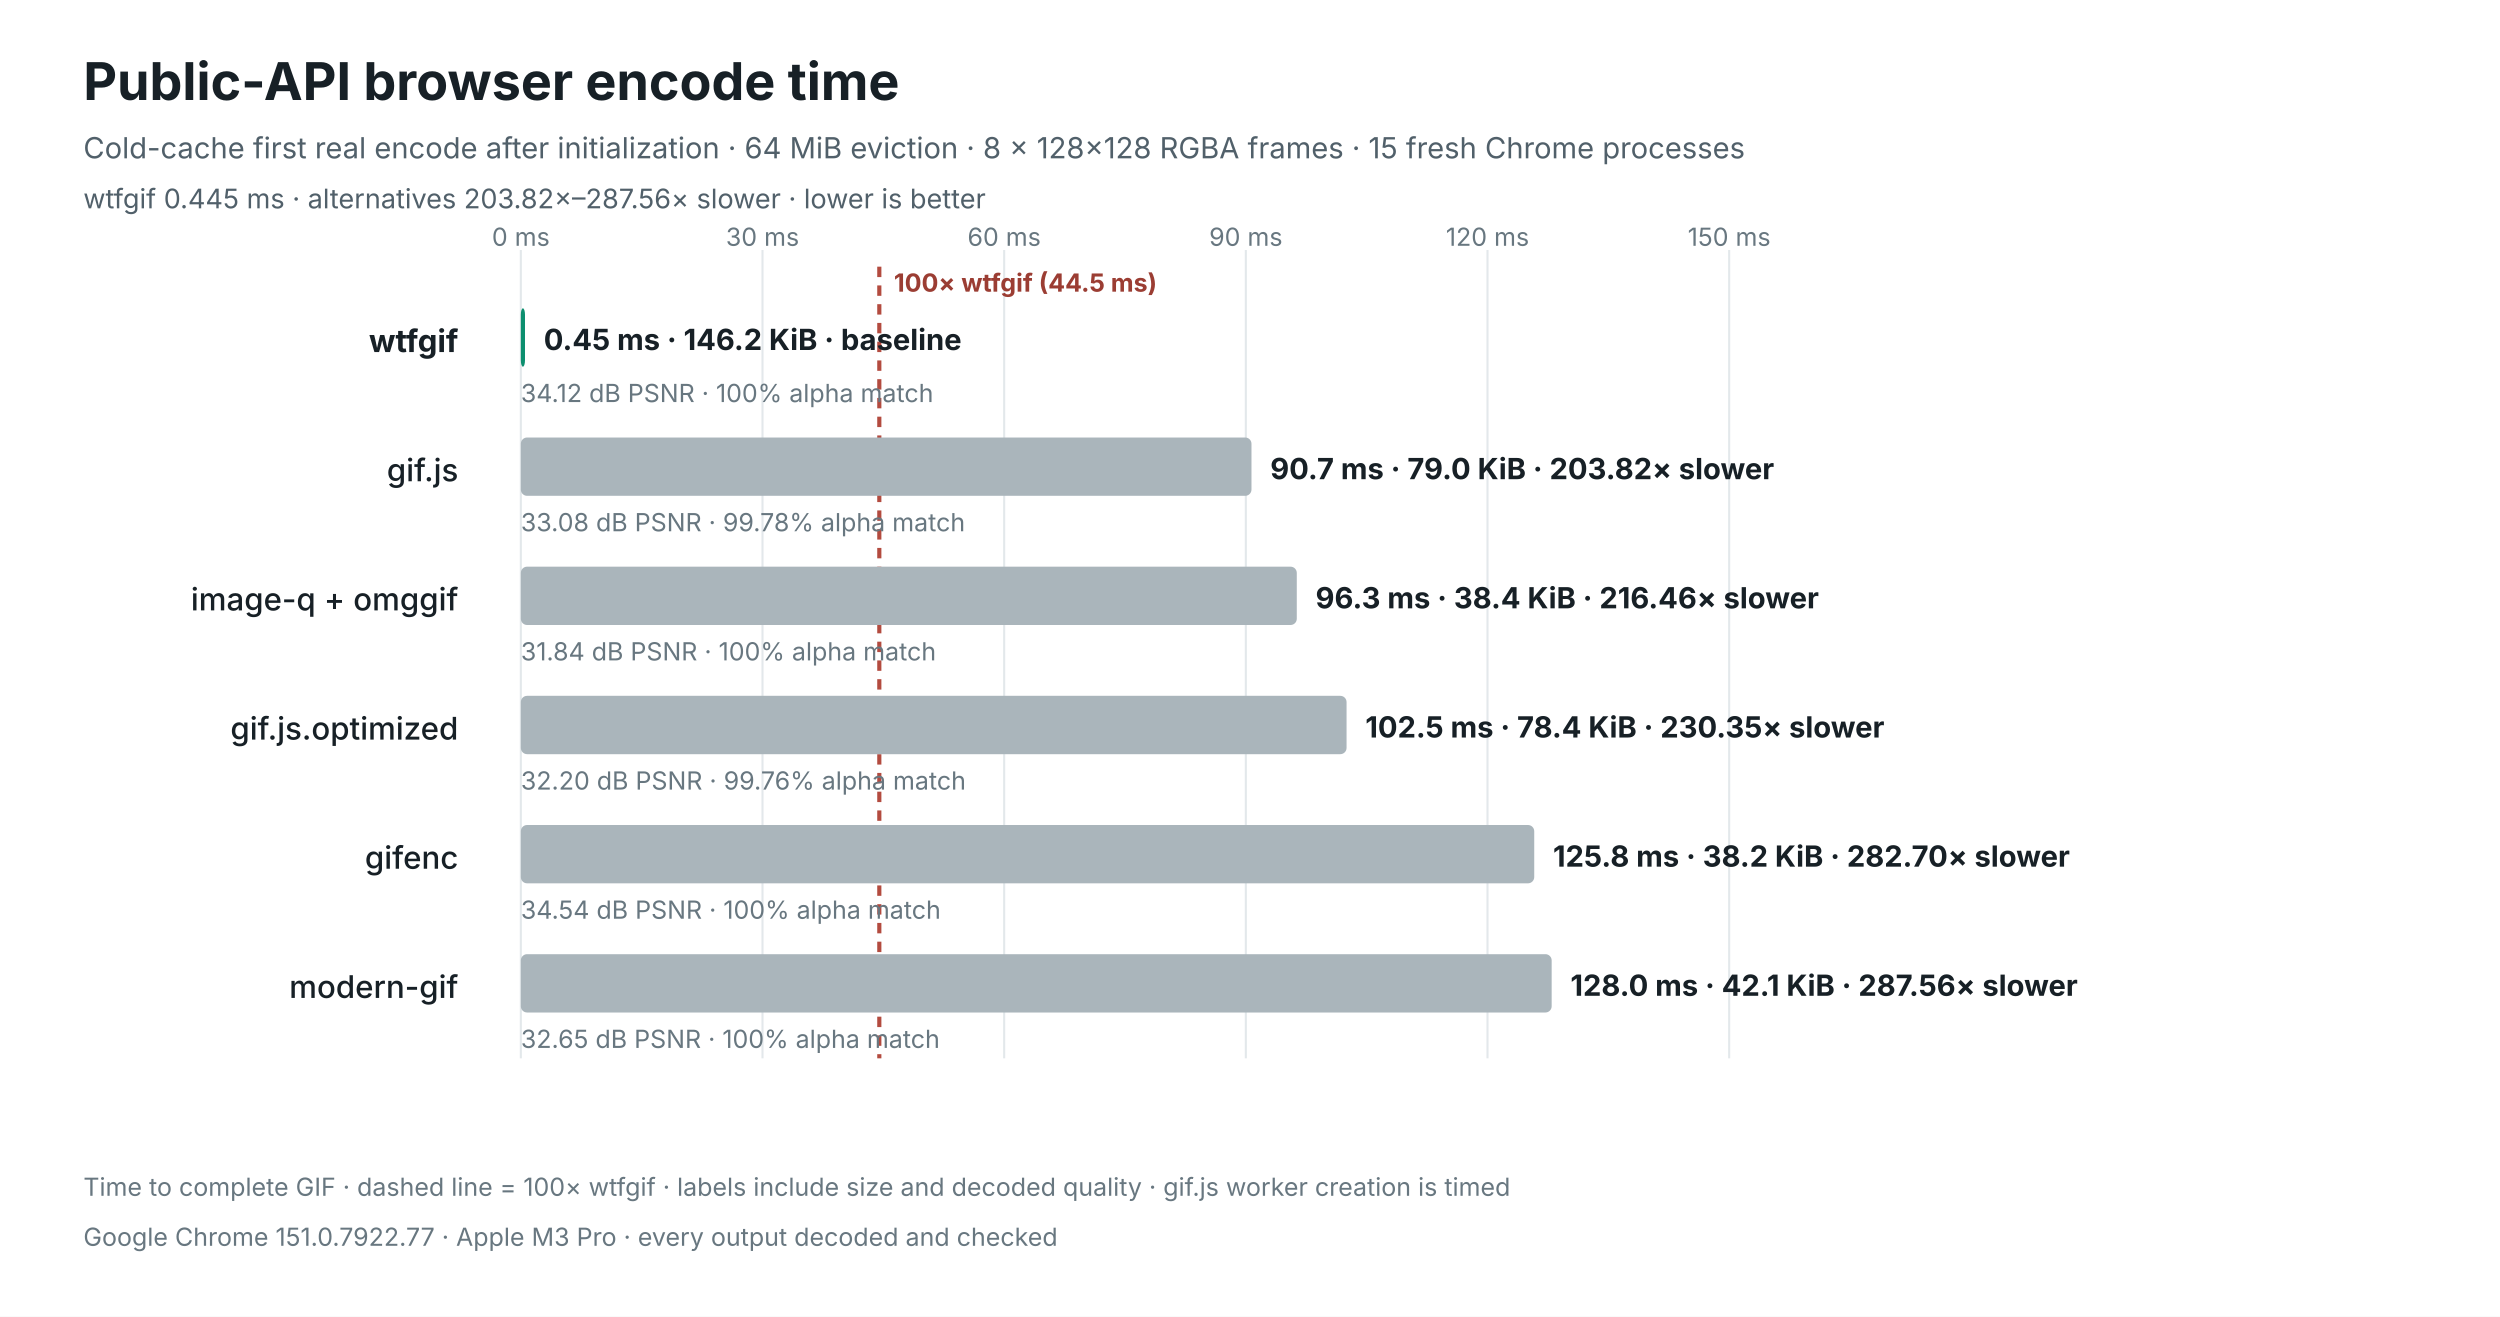
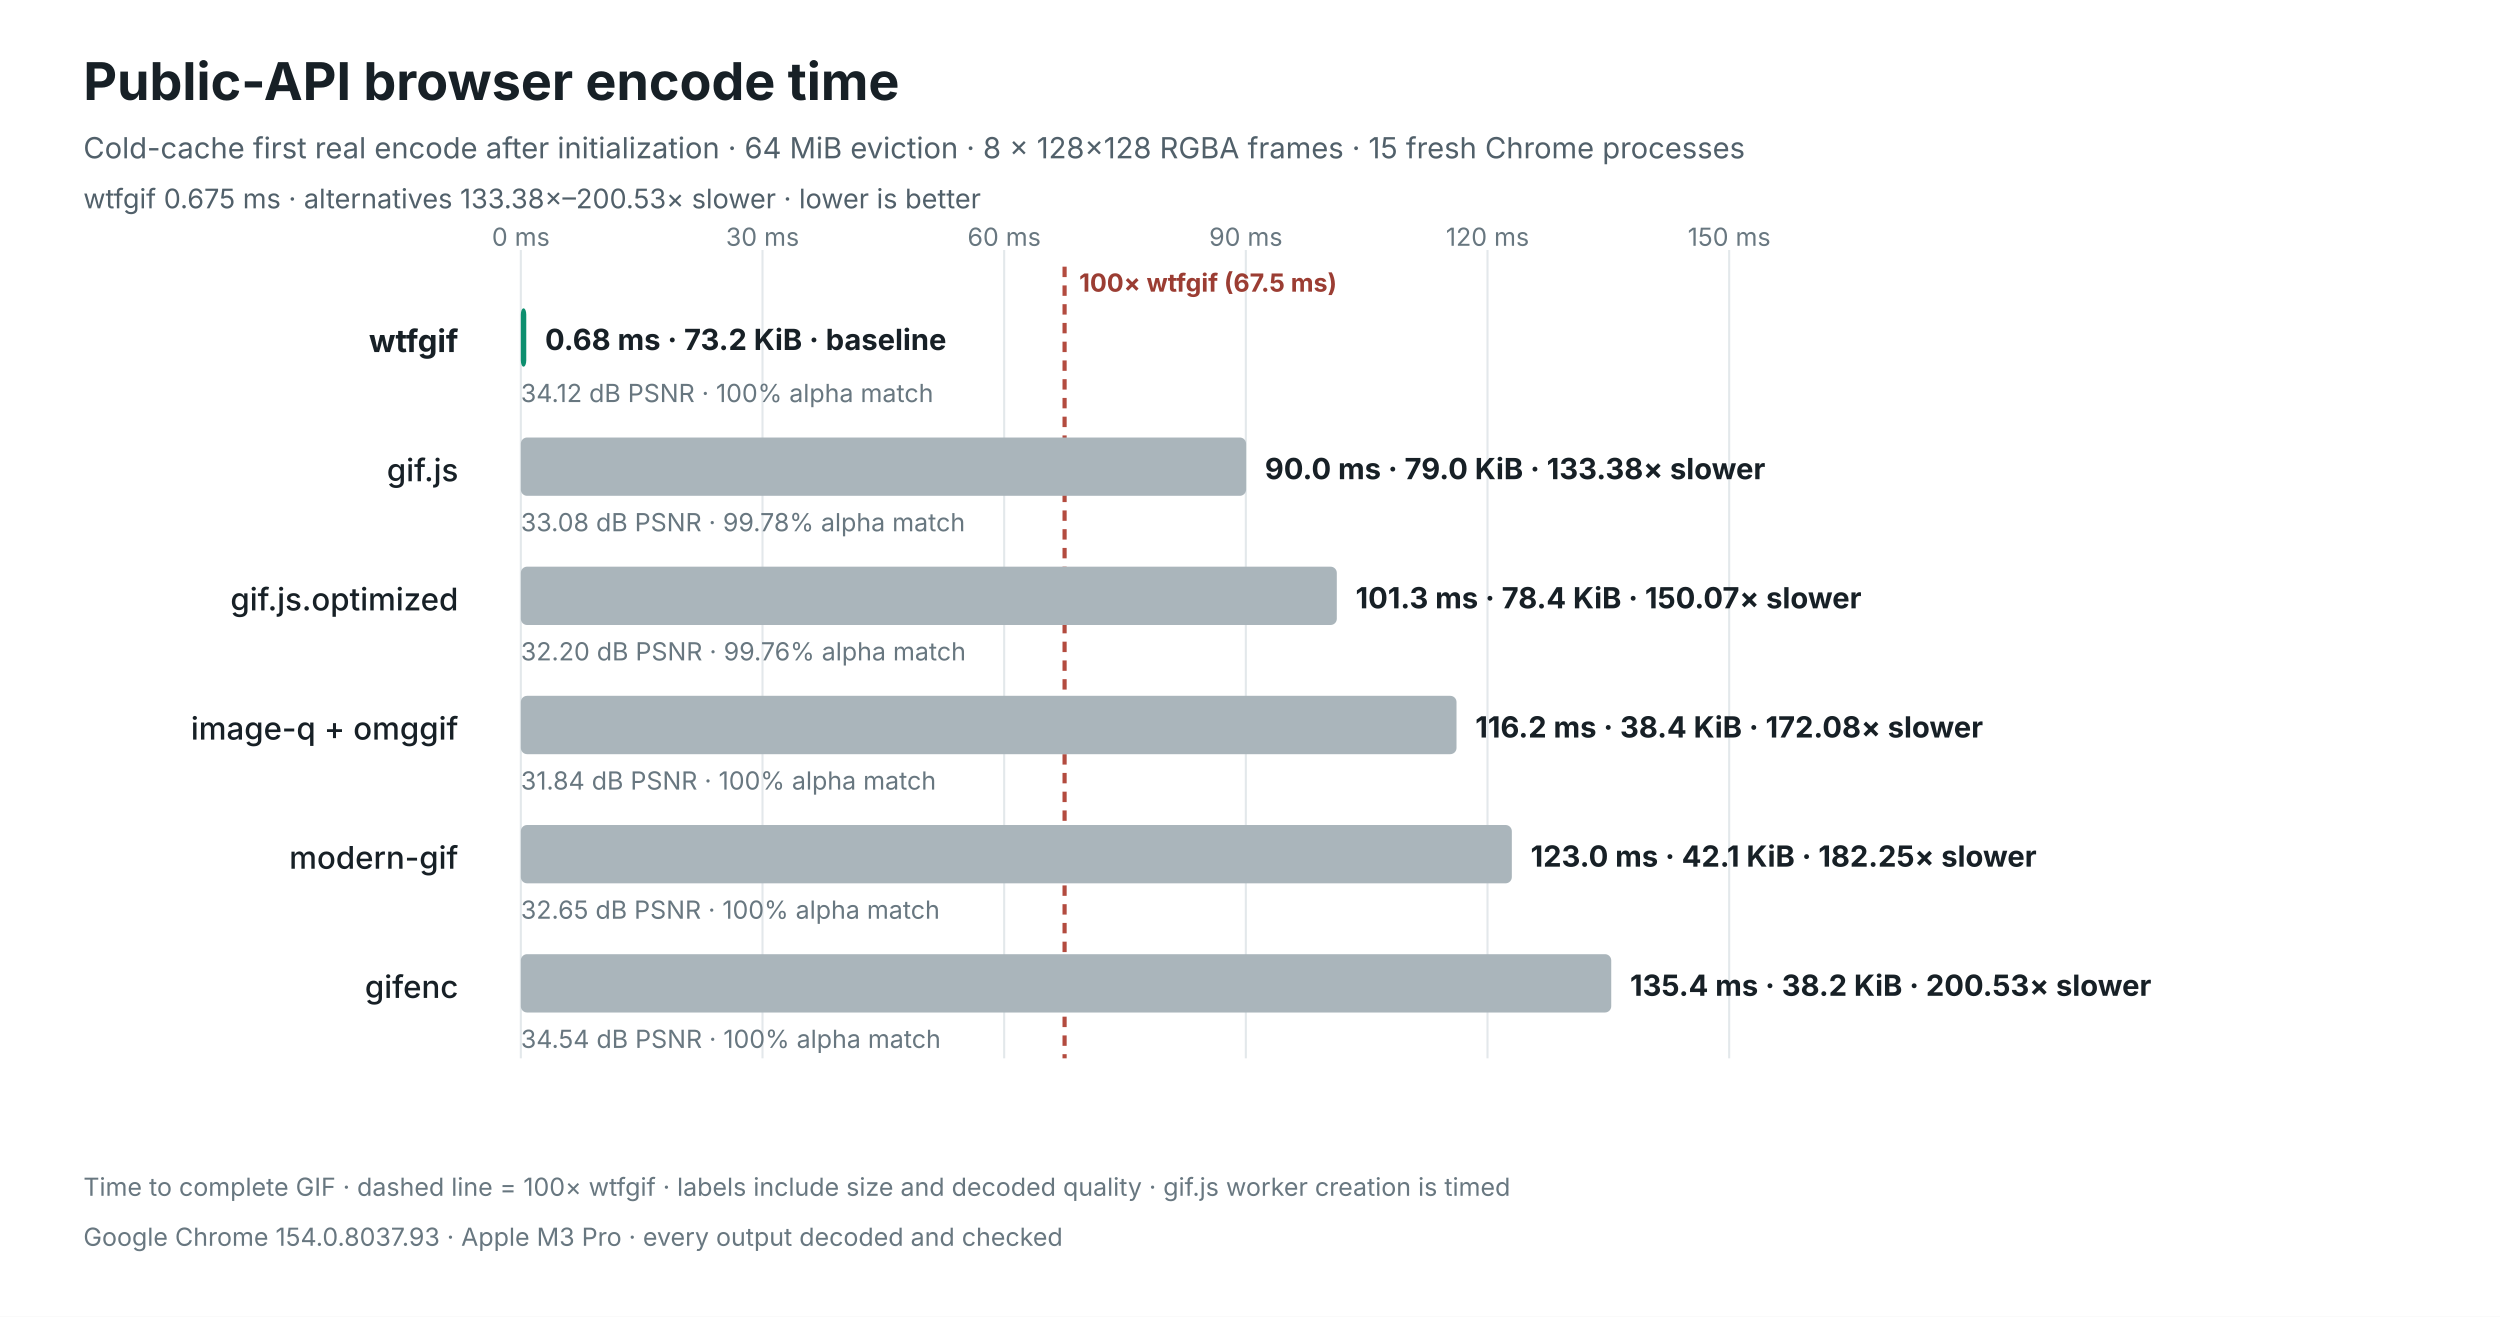
<svg xmlns="http://www.w3.org/2000/svg" width="1200" height="632" viewBox="0 0 1200 632" role="img" aria-labelledby="title desc">
  <rect width="100%" height="100%" fill="#ffffff" />
  <g font-family="ui-sans-serif, -apple-system, BlinkMacSystemFont, Segoe UI, sans-serif" fill="#172026">
    <text x="40" y="48" font-size="25" font-weight="700">Public-API browser encode time</text>
    <text x="40" y="76" font-size="14" fill="#51606a">Cold-cache first real encode after initialization · 64 MiB eviction · 8 × 128×128 RGBA frames · 15 fresh Chrome processes</text>
-     <text x="40" y="100" font-size="13" fill="#51606a">wtfgif 0.445 ms · alternatives 203.82×–287.56× slower · lower is better</text>
+     <text x="40" y="100" font-size="13" fill="#51606a">wtfgif 0.675 ms · alternatives 133.38×–200.53× slower · lower is better</text>
    <line x1="250" y1="120" x2="250" y2="508" stroke="#e3e8eb" stroke-width="1" />
    <text x="250" y="118" text-anchor="middle" font-size="12" fill="#687780">0 ms</text>
    <line x1="366" y1="120" x2="366" y2="508" stroke="#e3e8eb" stroke-width="1" />
    <text x="366" y="118" text-anchor="middle" font-size="12" fill="#687780">30 ms</text>
    <line x1="482" y1="120" x2="482" y2="508" stroke="#e3e8eb" stroke-width="1" />
    <text x="482" y="118" text-anchor="middle" font-size="12" fill="#687780">60 ms</text>
    <line x1="598" y1="120" x2="598" y2="508" stroke="#e3e8eb" stroke-width="1" />
    <text x="598" y="118" text-anchor="middle" font-size="12" fill="#687780">90 ms</text>
    <line x1="714" y1="120" x2="714" y2="508" stroke="#e3e8eb" stroke-width="1" />
    <text x="714" y="118" text-anchor="middle" font-size="12" fill="#687780">120 ms</text>
    <line x1="830" y1="120" x2="830" y2="508" stroke="#e3e8eb" stroke-width="1" />
    <text x="830" y="118" text-anchor="middle" font-size="12" fill="#687780">150 ms</text>
-     <line x1="422.07" y1="128" x2="422.07" y2="508" stroke="#b34b3f" stroke-width="2" stroke-dasharray="5 4" />
-     <text x="429.07" y="140" font-size="12" font-weight="700" fill="#9b3d33">100× wtfgif (44.5 ms)</text>
+     <line x1="511" y1="128" x2="511" y2="508" stroke="#b34b3f" stroke-width="2" stroke-dasharray="5 4" />
+     <text x="518" y="140" font-size="12" font-weight="700" fill="#9b3d33">100× wtfgif (67.5 ms)</text>
    <text x="220" y="169" text-anchor="end" font-size="15" font-weight="700">wtfgif</text>
-     <rect x="250" y="148" width="2" height="28" rx="3" fill="#0d8f6f" />
-     <text x="261" y="168" text-anchor="start" font-size="14" font-weight="700" fill="#172026">0.45 ms · 146.2 KiB · baseline</text>
+     <rect x="250" y="148" width="2.61" height="28" rx="3" fill="#0d8f6f" />
+     <text x="261.61" y="168" text-anchor="start" font-size="14" font-weight="700" fill="#172026">0.68 ms · 73.2 KiB · baseline</text>
    <text x="250" y="193" font-size="12" fill="#687780">34.12 dB PSNR · 100% alpha match</text>
    <text x="220" y="231" text-anchor="end" font-size="15" font-weight="500">gif.js</text>
-     <rect x="250" y="210" width="350.71" height="28" rx="3" fill="#aab5bb" />
-     <text x="609.71" y="230" text-anchor="start" font-size="14" font-weight="700" fill="#172026">90.7 ms · 79.0 KiB · 203.82× slower</text>
+     <rect x="250" y="210" width="348.12" height="28" rx="3" fill="#aab5bb" />
+     <text x="607.12" y="230" text-anchor="start" font-size="14" font-weight="700" fill="#172026">90.0 ms · 79.0 KiB · 133.38× slower</text>
    <text x="250" y="255" font-size="12" fill="#687780">33.08 dB PSNR · 99.78% alpha match</text>
-     <text x="220" y="293" text-anchor="end" font-size="15" font-weight="500">image-q + omggif</text>
-     <rect x="250" y="272" width="372.46" height="28" rx="3" fill="#aab5bb" />
-     <text x="631.46" y="292" text-anchor="start" font-size="14" font-weight="700" fill="#172026">96.3 ms · 38.4 KiB · 216.46× slower</text>
-     <text x="250" y="317" font-size="12" fill="#687780">31.84 dB PSNR · 100% alpha match</text>
-     <text x="220" y="355" text-anchor="end" font-size="15" font-weight="500">gif.js.optimized</text>
-     <rect x="250" y="334" width="396.35" height="28" rx="3" fill="#aab5bb" />
-     <text x="655.35" y="354" text-anchor="start" font-size="14" font-weight="700" fill="#172026">102.5 ms · 78.4 KiB · 230.35× slower</text>
-     <text x="250" y="379" font-size="12" fill="#687780">32.20 dB PSNR · 99.76% alpha match</text>
-     <text x="220" y="417" text-anchor="end" font-size="15" font-weight="500">gifenc</text>
-     <rect x="250" y="396" width="486.43" height="28" rx="3" fill="#aab5bb" />
-     <text x="745.43" y="416" text-anchor="start" font-size="14" font-weight="700" fill="#172026">125.8 ms · 38.2 KiB · 282.70× slower</text>
-     <text x="250" y="441" font-size="12" fill="#687780">34.54 dB PSNR · 100% alpha match</text>
-     <text x="220" y="479" text-anchor="end" font-size="15" font-weight="500">modern-gif</text>
-     <rect x="250" y="458" width="494.8" height="28" rx="3" fill="#aab5bb" />
-     <text x="753.8" y="478" text-anchor="start" font-size="14" font-weight="700" fill="#172026">128.0 ms · 42.1 KiB · 287.56× slower</text>
-     <text x="250" y="503" font-size="12" fill="#687780">32.65 dB PSNR · 100% alpha match</text>
+     <text x="220" y="293" text-anchor="end" font-size="15" font-weight="500">gif.js.optimized</text>
+     <rect x="250" y="272" width="391.67" height="28" rx="3" fill="#aab5bb" />
+     <text x="650.67" y="292" text-anchor="start" font-size="14" font-weight="700" fill="#172026">101.3 ms · 78.4 KiB · 150.07× slower</text>
+     <text x="250" y="317" font-size="12" fill="#687780">32.20 dB PSNR · 99.76% alpha match</text>
+     <text x="220" y="355" text-anchor="end" font-size="15" font-weight="500">image-q + omggif</text>
+     <rect x="250" y="334" width="449.13" height="28" rx="3" fill="#aab5bb" />
+     <text x="708.13" y="354" text-anchor="start" font-size="14" font-weight="700" fill="#172026">116.2 ms · 38.4 KiB · 172.08× slower</text>
+     <text x="250" y="379" font-size="12" fill="#687780">31.84 dB PSNR · 100% alpha match</text>
+     <text x="220" y="417" text-anchor="end" font-size="15" font-weight="500">modern-gif</text>
+     <rect x="250" y="396" width="475.68" height="28" rx="3" fill="#aab5bb" />
+     <text x="734.68" y="416" text-anchor="start" font-size="14" font-weight="700" fill="#172026">123.0 ms · 42.1 KiB · 182.25× slower</text>
+     <text x="250" y="441" font-size="12" fill="#687780">32.65 dB PSNR · 100% alpha match</text>
+     <text x="220" y="479" text-anchor="end" font-size="15" font-weight="500">gifenc</text>
+     <rect x="250" y="458" width="523.39" height="28" rx="3" fill="#aab5bb" />
+     <text x="782.39" y="478" text-anchor="start" font-size="14" font-weight="700" fill="#172026">135.4 ms · 38.2 KiB · 200.53× slower</text>
+     <text x="250" y="503" font-size="12" fill="#687780">34.54 dB PSNR · 100% alpha match</text>
    <text x="40" y="574" font-size="12" fill="#687780">Time to complete GIF · dashed line = 100× wtfgif · labels include size and decoded quality · gif.js worker creation is timed</text>
-     <text x="40" y="598" font-size="12" fill="#687780">Google Chrome 151.0.7922.77 · Apple M3 Pro · every output decoded and checked</text>
+     <text x="40" y="598" font-size="12" fill="#687780">Google Chrome 154.0.8037.93 · Apple M3 Pro · every output decoded and checked</text>
  </g>
</svg>
